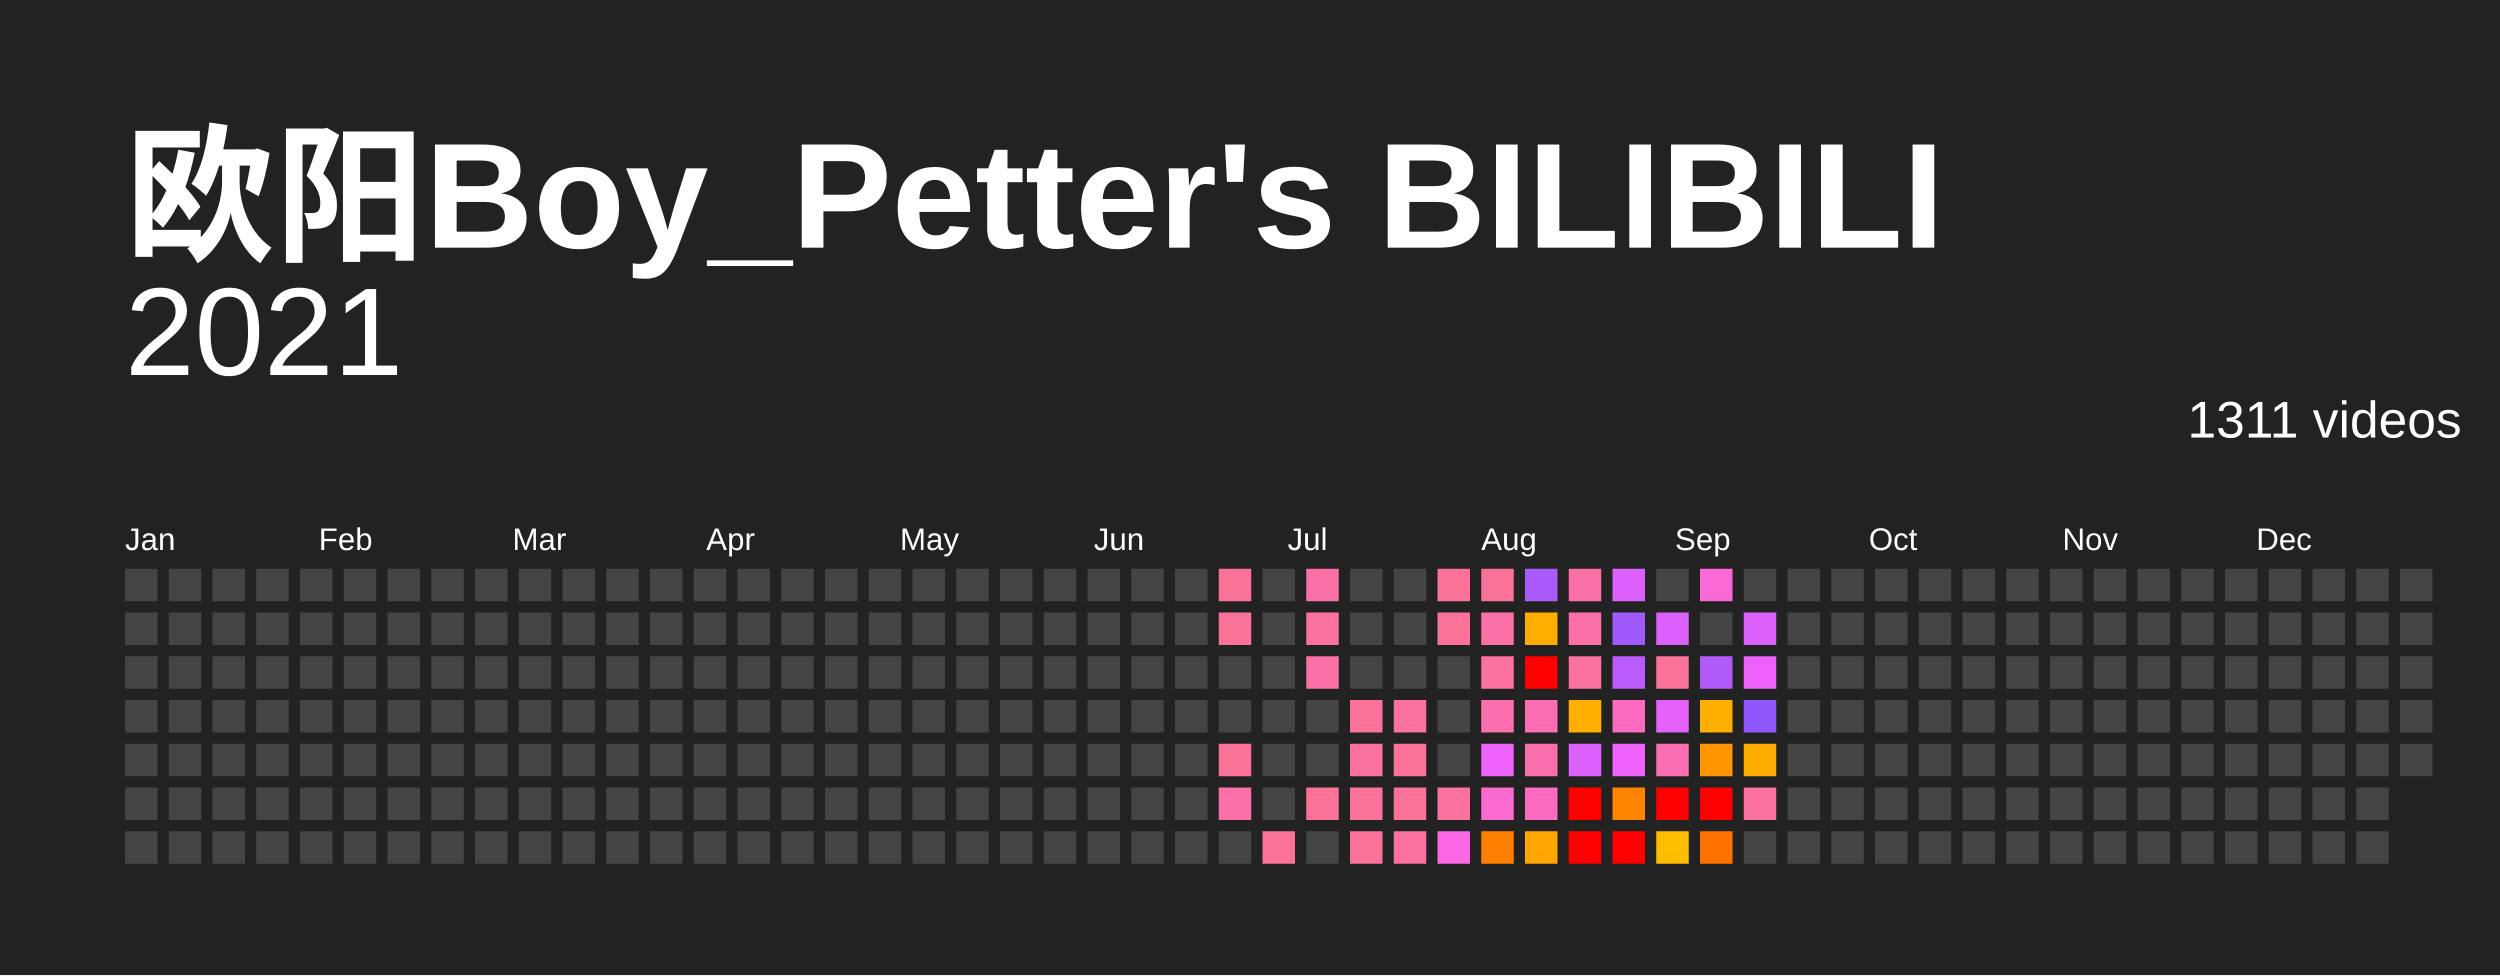
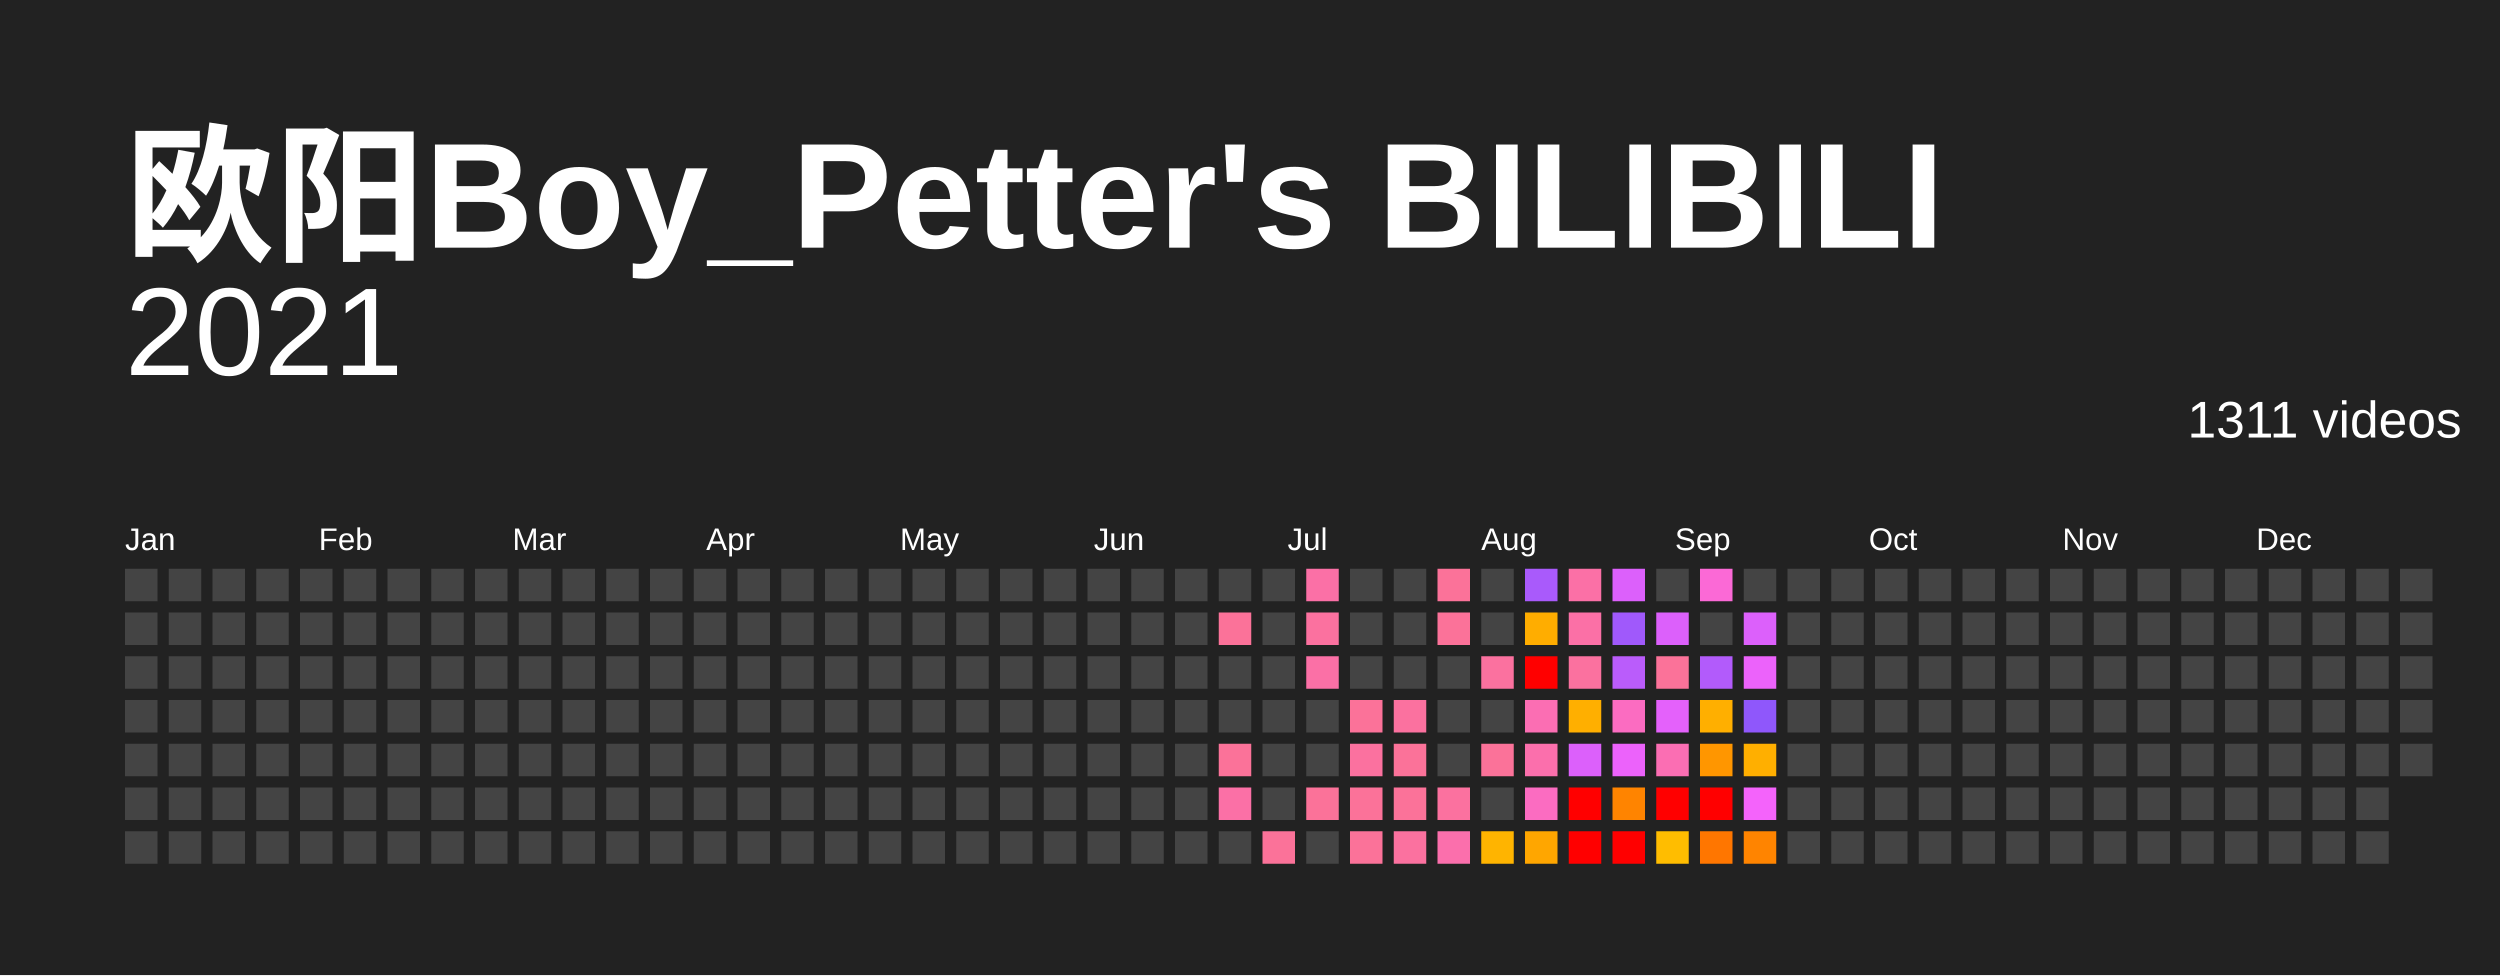
<svg xmlns="http://www.w3.org/2000/svg" baseProfile="full" height="78mm" version="1.1" viewBox="0,0,200,78" width="200mm">
  <defs />
  <rect fill="#222222" height="78" width="200" x="0" y="0" />
  <text fill="#FFFFFF" style="font-size:12px; font-family:Arial; font-weight:bold;" x="10" y="20">欧阳Boy_Petter's BILIBILI</text>
  <text alignment-baseline="hanging" fill="#FFFFFF" style="font-size:10.0px; font-family:Arial;" x="10" y="30">2021</text>
  <text alignment-baseline="hanging" fill="#FFFFFF" style="font-size:4.125px; font-family:Arial;" x="175" y="35">1311 videos</text>
  <text fill="#FFFFFF" style="font-size:2.5px; font-family:Arial" x="10.0" y="44">Jan</text>
  <text fill="#FFFFFF" style="font-size:2.5px; font-family:Arial" x="25.5" y="44">Feb</text>
  <text fill="#FFFFFF" style="font-size:2.5px; font-family:Arial" x="41.0" y="44">Mar</text>
  <text fill="#FFFFFF" style="font-size:2.5px; font-family:Arial" x="56.5" y="44">Apr</text>
  <text fill="#FFFFFF" style="font-size:2.5px; font-family:Arial" x="72.0" y="44">May</text>
  <text fill="#FFFFFF" style="font-size:2.5px; font-family:Arial" x="87.5" y="44">Jun</text>
  <text fill="#FFFFFF" style="font-size:2.5px; font-family:Arial" x="103.0" y="44">Jul</text>
  <text fill="#FFFFFF" style="font-size:2.5px; font-family:Arial" x="118.5" y="44">Aug</text>
  <text fill="#FFFFFF" style="font-size:2.5px; font-family:Arial" x="134.0" y="44">Sep</text>
  <text fill="#FFFFFF" style="font-size:2.5px; font-family:Arial" x="149.5" y="44">Oct</text>
  <text fill="#FFFFFF" style="font-size:2.5px; font-family:Arial" x="165.0" y="44">Nov</text>
  <text fill="#FFFFFF" style="font-size:2.5px; font-family:Arial" x="180.5" y="44">Dec</text>
  <rect fill="#444444" height="2.6" width="2.6" x="10.0" y="45.5" />
  <rect fill="#444444" height="2.6" width="2.6" x="10.0" y="49.0" />
  <rect fill="#444444" height="2.6" width="2.6" x="10.0" y="52.5" />
  <rect fill="#444444" height="2.6" width="2.6" x="10.0" y="56.0" />
  <rect fill="#444444" height="2.6" width="2.6" x="10.0" y="59.5" />
  <rect fill="#444444" height="2.6" width="2.6" x="10.0" y="63.0" />
  <rect fill="#444444" height="2.6" width="2.6" x="10.0" y="66.5" />
  <rect fill="#444444" height="2.6" width="2.6" x="13.5" y="45.5" />
  <rect fill="#444444" height="2.6" width="2.6" x="13.5" y="49.0" />
  <rect fill="#444444" height="2.6" width="2.6" x="13.5" y="52.5" />
  <rect fill="#444444" height="2.6" width="2.6" x="13.5" y="56.0" />
  <rect fill="#444444" height="2.6" width="2.6" x="13.5" y="59.5" />
  <rect fill="#444444" height="2.6" width="2.6" x="13.5" y="63.0" />
  <rect fill="#444444" height="2.6" width="2.6" x="13.5" y="66.5" />
  <rect fill="#444444" height="2.6" width="2.6" x="17.0" y="45.5" />
  <rect fill="#444444" height="2.6" width="2.6" x="17.0" y="49.0" />
  <rect fill="#444444" height="2.6" width="2.6" x="17.0" y="52.5" />
  <rect fill="#444444" height="2.6" width="2.6" x="17.0" y="56.0" />
  <rect fill="#444444" height="2.6" width="2.6" x="17.0" y="59.5" />
  <rect fill="#444444" height="2.6" width="2.6" x="17.0" y="63.0" />
  <rect fill="#444444" height="2.6" width="2.6" x="17.0" y="66.5" />
  <rect fill="#444444" height="2.6" width="2.6" x="20.5" y="45.5" />
  <rect fill="#444444" height="2.6" width="2.6" x="20.5" y="49.0" />
  <rect fill="#444444" height="2.6" width="2.6" x="20.5" y="52.5" />
  <rect fill="#444444" height="2.6" width="2.6" x="20.5" y="56.0" />
  <rect fill="#444444" height="2.6" width="2.6" x="20.5" y="59.5" />
  <rect fill="#444444" height="2.6" width="2.6" x="20.5" y="63.0" />
  <rect fill="#444444" height="2.6" width="2.6" x="20.5" y="66.5" />
  <rect fill="#444444" height="2.6" width="2.6" x="24.0" y="45.5" />
  <rect fill="#444444" height="2.6" width="2.6" x="24.0" y="49.0" />
  <rect fill="#444444" height="2.6" width="2.6" x="24.0" y="52.5" />
  <rect fill="#444444" height="2.6" width="2.6" x="24.0" y="56.0" />
  <rect fill="#444444" height="2.6" width="2.6" x="24.0" y="59.5" />
  <rect fill="#444444" height="2.6" width="2.6" x="24.0" y="63.0" />
  <rect fill="#444444" height="2.6" width="2.6" x="24.0" y="66.5" />
  <rect fill="#444444" height="2.6" width="2.6" x="27.5" y="45.5" />
  <rect fill="#444444" height="2.6" width="2.6" x="27.5" y="49.0" />
  <rect fill="#444444" height="2.6" width="2.6" x="27.5" y="52.5" />
  <rect fill="#444444" height="2.6" width="2.6" x="27.5" y="56.0" />
  <rect fill="#444444" height="2.6" width="2.6" x="27.5" y="59.5" />
  <rect fill="#444444" height="2.6" width="2.6" x="27.5" y="63.0" />
  <rect fill="#444444" height="2.6" width="2.6" x="27.5" y="66.5" />
  <rect fill="#444444" height="2.6" width="2.6" x="31.0" y="45.5" />
  <rect fill="#444444" height="2.6" width="2.6" x="31.0" y="49.0" />
  <rect fill="#444444" height="2.6" width="2.6" x="31.0" y="52.5" />
  <rect fill="#444444" height="2.6" width="2.6" x="31.0" y="56.0" />
  <rect fill="#444444" height="2.6" width="2.6" x="31.0" y="59.5" />
  <rect fill="#444444" height="2.6" width="2.6" x="31.0" y="63.0" />
  <rect fill="#444444" height="2.6" width="2.6" x="31.0" y="66.5" />
  <rect fill="#444444" height="2.6" width="2.6" x="34.5" y="45.5" />
  <rect fill="#444444" height="2.6" width="2.6" x="34.5" y="49.0" />
  <rect fill="#444444" height="2.6" width="2.6" x="34.5" y="52.5" />
  <rect fill="#444444" height="2.6" width="2.6" x="34.5" y="56.0" />
  <rect fill="#444444" height="2.6" width="2.6" x="34.5" y="59.5" />
  <rect fill="#444444" height="2.6" width="2.6" x="34.5" y="63.0" />
  <rect fill="#444444" height="2.6" width="2.6" x="34.5" y="66.5" />
  <rect fill="#444444" height="2.6" width="2.6" x="38.0" y="45.5" />
  <rect fill="#444444" height="2.6" width="2.6" x="38.0" y="49.0" />
  <rect fill="#444444" height="2.6" width="2.6" x="38.0" y="52.5" />
  <rect fill="#444444" height="2.6" width="2.6" x="38.0" y="56.0" />
  <rect fill="#444444" height="2.6" width="2.6" x="38.0" y="59.5" />
  <rect fill="#444444" height="2.6" width="2.6" x="38.0" y="63.0" />
  <rect fill="#444444" height="2.6" width="2.6" x="38.0" y="66.5" />
  <rect fill="#444444" height="2.6" width="2.6" x="41.5" y="45.5" />
  <rect fill="#444444" height="2.6" width="2.6" x="41.5" y="49.0" />
  <rect fill="#444444" height="2.6" width="2.6" x="41.5" y="52.5" />
  <rect fill="#444444" height="2.6" width="2.6" x="41.5" y="56.0" />
  <rect fill="#444444" height="2.6" width="2.6" x="41.5" y="59.5" />
  <rect fill="#444444" height="2.6" width="2.6" x="41.5" y="63.0" />
  <rect fill="#444444" height="2.6" width="2.6" x="41.5" y="66.5" />
  <rect fill="#444444" height="2.6" width="2.6" x="45.0" y="45.5" />
  <rect fill="#444444" height="2.6" width="2.6" x="45.0" y="49.0" />
  <rect fill="#444444" height="2.6" width="2.6" x="45.0" y="52.5" />
  <rect fill="#444444" height="2.6" width="2.6" x="45.0" y="56.0" />
  <rect fill="#444444" height="2.6" width="2.6" x="45.0" y="59.5" />
  <rect fill="#444444" height="2.6" width="2.6" x="45.0" y="63.0" />
  <rect fill="#444444" height="2.6" width="2.6" x="45.0" y="66.5" />
  <rect fill="#444444" height="2.6" width="2.6" x="48.5" y="45.5" />
  <rect fill="#444444" height="2.6" width="2.6" x="48.5" y="49.0" />
  <rect fill="#444444" height="2.6" width="2.6" x="48.5" y="52.5" />
  <rect fill="#444444" height="2.6" width="2.6" x="48.5" y="56.0" />
  <rect fill="#444444" height="2.6" width="2.6" x="48.5" y="59.5" />
  <rect fill="#444444" height="2.6" width="2.6" x="48.5" y="63.0" />
  <rect fill="#444444" height="2.6" width="2.6" x="48.5" y="66.5" />
  <rect fill="#444444" height="2.6" width="2.6" x="52.0" y="45.5" />
  <rect fill="#444444" height="2.6" width="2.6" x="52.0" y="49.0" />
  <rect fill="#444444" height="2.6" width="2.6" x="52.0" y="52.5" />
  <rect fill="#444444" height="2.6" width="2.6" x="52.0" y="56.0" />
  <rect fill="#444444" height="2.6" width="2.6" x="52.0" y="59.5" />
  <rect fill="#444444" height="2.6" width="2.6" x="52.0" y="63.0" />
  <rect fill="#444444" height="2.6" width="2.6" x="52.0" y="66.5" />
  <rect fill="#444444" height="2.6" width="2.6" x="55.5" y="45.5" />
  <rect fill="#444444" height="2.6" width="2.6" x="55.5" y="49.0" />
  <rect fill="#444444" height="2.6" width="2.6" x="55.5" y="52.5" />
  <rect fill="#444444" height="2.6" width="2.6" x="55.5" y="56.0" />
  <rect fill="#444444" height="2.6" width="2.6" x="55.5" y="59.5" />
  <rect fill="#444444" height="2.6" width="2.6" x="55.5" y="63.0" />
  <rect fill="#444444" height="2.6" width="2.6" x="55.5" y="66.5" />
  <rect fill="#444444" height="2.6" width="2.6" x="59.0" y="45.5" />
  <rect fill="#444444" height="2.6" width="2.6" x="59.0" y="49.0" />
  <rect fill="#444444" height="2.6" width="2.6" x="59.0" y="52.5" />
  <rect fill="#444444" height="2.6" width="2.6" x="59.0" y="56.0" />
  <rect fill="#444444" height="2.6" width="2.6" x="59.0" y="59.5" />
  <rect fill="#444444" height="2.6" width="2.6" x="59.0" y="63.0" />
  <rect fill="#444444" height="2.6" width="2.6" x="59.0" y="66.5" />
  <rect fill="#444444" height="2.6" width="2.6" x="62.5" y="45.5" />
  <rect fill="#444444" height="2.6" width="2.6" x="62.5" y="49.0" />
  <rect fill="#444444" height="2.6" width="2.6" x="62.5" y="52.5" />
  <rect fill="#444444" height="2.6" width="2.6" x="62.5" y="56.0" />
  <rect fill="#444444" height="2.6" width="2.6" x="62.5" y="59.5" />
  <rect fill="#444444" height="2.6" width="2.6" x="62.5" y="63.0" />
  <rect fill="#444444" height="2.6" width="2.6" x="62.5" y="66.5" />
  <rect fill="#444444" height="2.6" width="2.6" x="66.0" y="45.5" />
  <rect fill="#444444" height="2.6" width="2.6" x="66.0" y="49.0" />
  <rect fill="#444444" height="2.6" width="2.6" x="66.0" y="52.5" />
  <rect fill="#444444" height="2.6" width="2.6" x="66.0" y="56.0" />
  <rect fill="#444444" height="2.6" width="2.6" x="66.0" y="59.5" />
  <rect fill="#444444" height="2.6" width="2.6" x="66.0" y="63.0" />
  <rect fill="#444444" height="2.6" width="2.6" x="66.0" y="66.5" />
  <rect fill="#444444" height="2.6" width="2.6" x="69.5" y="45.5" />
  <rect fill="#444444" height="2.6" width="2.6" x="69.5" y="49.0" />
  <rect fill="#444444" height="2.6" width="2.6" x="69.5" y="52.5" />
  <rect fill="#444444" height="2.6" width="2.6" x="69.5" y="56.0" />
  <rect fill="#444444" height="2.6" width="2.6" x="69.5" y="59.5" />
  <rect fill="#444444" height="2.6" width="2.6" x="69.5" y="63.0" />
  <rect fill="#444444" height="2.6" width="2.6" x="69.5" y="66.5" />
  <rect fill="#444444" height="2.6" width="2.6" x="73.0" y="45.5" />
  <rect fill="#444444" height="2.6" width="2.6" x="73.0" y="49.0" />
  <rect fill="#444444" height="2.6" width="2.6" x="73.0" y="52.5" />
  <rect fill="#444444" height="2.6" width="2.6" x="73.0" y="56.0" />
  <rect fill="#444444" height="2.6" width="2.6" x="73.0" y="59.5" />
  <rect fill="#444444" height="2.6" width="2.6" x="73.0" y="63.0" />
  <rect fill="#444444" height="2.6" width="2.6" x="73.0" y="66.5" />
  <rect fill="#444444" height="2.6" width="2.6" x="76.5" y="45.5" />
  <rect fill="#444444" height="2.6" width="2.6" x="76.5" y="49.0" />
  <rect fill="#444444" height="2.6" width="2.6" x="76.5" y="52.5" />
  <rect fill="#444444" height="2.6" width="2.6" x="76.5" y="56.0" />
  <rect fill="#444444" height="2.6" width="2.6" x="76.5" y="59.5" />
  <rect fill="#444444" height="2.6" width="2.6" x="76.5" y="63.0" />
  <rect fill="#444444" height="2.6" width="2.6" x="76.5" y="66.5" />
  <rect fill="#444444" height="2.6" width="2.6" x="80.0" y="45.5" />
  <rect fill="#444444" height="2.6" width="2.6" x="80.0" y="49.0" />
  <rect fill="#444444" height="2.6" width="2.6" x="80.0" y="52.5" />
  <rect fill="#444444" height="2.6" width="2.6" x="80.0" y="56.0" />
  <rect fill="#444444" height="2.6" width="2.6" x="80.0" y="59.5" />
  <rect fill="#444444" height="2.6" width="2.6" x="80.0" y="63.0" />
  <rect fill="#444444" height="2.6" width="2.6" x="80.0" y="66.5" />
  <rect fill="#444444" height="2.6" width="2.6" x="83.5" y="45.5" />
  <rect fill="#444444" height="2.6" width="2.6" x="83.5" y="49.0" />
  <rect fill="#444444" height="2.6" width="2.6" x="83.5" y="52.5" />
  <rect fill="#444444" height="2.6" width="2.6" x="83.5" y="56.0" />
  <rect fill="#444444" height="2.6" width="2.6" x="83.5" y="59.5" />
  <rect fill="#444444" height="2.6" width="2.6" x="83.5" y="63.0" />
  <rect fill="#444444" height="2.6" width="2.6" x="83.5" y="66.5" />
  <rect fill="#444444" height="2.6" width="2.6" x="87.0" y="45.5" />
  <rect fill="#444444" height="2.6" width="2.6" x="87.0" y="49.0" />
  <rect fill="#444444" height="2.6" width="2.6" x="87.0" y="52.5" />
  <rect fill="#444444" height="2.6" width="2.6" x="87.0" y="56.0" />
  <rect fill="#444444" height="2.6" width="2.6" x="87.0" y="59.5" />
  <rect fill="#444444" height="2.6" width="2.6" x="87.0" y="63.0" />
  <rect fill="#444444" height="2.6" width="2.6" x="87.0" y="66.5" />
  <rect fill="#444444" height="2.6" width="2.6" x="90.5" y="45.5" />
  <rect fill="#444444" height="2.6" width="2.6" x="90.5" y="49.0" />
  <rect fill="#444444" height="2.6" width="2.6" x="90.5" y="52.5" />
  <rect fill="#444444" height="2.6" width="2.6" x="90.5" y="56.0" />
  <rect fill="#444444" height="2.6" width="2.6" x="90.5" y="59.5" />
  <rect fill="#444444" height="2.6" width="2.6" x="90.5" y="63.0" />
  <rect fill="#444444" height="2.6" width="2.6" x="90.5" y="66.5" />
  <rect fill="#444444" height="2.6" width="2.6" x="94.0" y="45.5" />
  <rect fill="#444444" height="2.6" width="2.6" x="94.0" y="49.0" />
  <rect fill="#444444" height="2.6" width="2.6" x="94.0" y="52.5" />
  <rect fill="#444444" height="2.6" width="2.6" x="94.0" y="56.0" />
  <rect fill="#444444" height="2.6" width="2.6" x="94.0" y="59.5" />
  <rect fill="#444444" height="2.6" width="2.6" x="94.0" y="63.0" />
  <rect fill="#444444" height="2.6" width="2.6" x="94.0" y="66.5" />
-   <rect fill="#fb7299" height="2.6" width="2.6" x="97.5" y="45.5" />
+   <rect fill="#444444" height="2.6" width="2.6" x="97.5" y="45.5" />
  <rect fill="#fb7299" height="2.6" width="2.6" x="97.5" y="49.0" />
  <rect fill="#444444" height="2.6" width="2.6" x="97.5" y="52.5" />
  <rect fill="#444444" height="2.6" width="2.6" x="97.5" y="56.0" />
  <rect fill="#fb7299" height="2.6" width="2.6" x="97.5" y="59.5" />
  <rect fill="#fb70a6" height="2.6" width="2.6" x="97.5" y="63.0" />
  <rect fill="#444444" height="2.6" width="2.6" x="97.5" y="66.5" />
  <rect fill="#444444" height="2.6" width="2.6" x="101.0" y="45.5" />
  <rect fill="#444444" height="2.6" width="2.6" x="101.0" y="49.0" />
  <rect fill="#444444" height="2.6" width="2.6" x="101.0" y="52.5" />
  <rect fill="#444444" height="2.6" width="2.6" x="101.0" y="56.0" />
  <rect fill="#444444" height="2.6" width="2.6" x="101.0" y="59.5" />
  <rect fill="#444444" height="2.6" width="2.6" x="101.0" y="63.0" />
  <rect fill="#fb7299" height="2.6" width="2.6" x="101.0" y="66.5" />
  <rect fill="#fb70a6" height="2.6" width="2.6" x="104.5" y="45.5" />
  <rect fill="#fb719f" height="2.6" width="2.6" x="104.5" y="49.0" />
  <rect fill="#fb70a6" height="2.6" width="2.6" x="104.5" y="52.5" />
  <rect fill="#444444" height="2.6" width="2.6" x="104.5" y="56.0" />
  <rect fill="#444444" height="2.6" width="2.6" x="104.5" y="59.5" />
  <rect fill="#fb7299" height="2.6" width="2.6" x="104.5" y="63.0" />
  <rect fill="#444444" height="2.6" width="2.6" x="104.5" y="66.5" />
  <rect fill="#444444" height="2.6" width="2.6" x="108.0" y="45.5" />
  <rect fill="#444444" height="2.6" width="2.6" x="108.0" y="49.0" />
  <rect fill="#444444" height="2.6" width="2.6" x="108.0" y="52.5" />
  <rect fill="#fb7299" height="2.6" width="2.6" x="108.0" y="56.0" />
  <rect fill="#fb719f" height="2.6" width="2.6" x="108.0" y="59.5" />
  <rect fill="#fb7299" height="2.6" width="2.6" x="108.0" y="63.0" />
  <rect fill="#fb7299" height="2.6" width="2.6" x="108.0" y="66.5" />
  <rect fill="#444444" height="2.6" width="2.6" x="111.5" y="45.5" />
  <rect fill="#444444" height="2.6" width="2.6" x="111.5" y="49.0" />
  <rect fill="#444444" height="2.6" width="2.6" x="111.5" y="52.5" />
  <rect fill="#fb719f" height="2.6" width="2.6" x="111.5" y="56.0" />
  <rect fill="#fb7299" height="2.6" width="2.6" x="111.5" y="59.5" />
  <rect fill="#fb7299" height="2.6" width="2.6" x="111.5" y="63.0" />
  <rect fill="#fb719f" height="2.6" width="2.6" x="111.5" y="66.5" />
  <rect fill="#fb7299" height="2.6" width="2.6" x="115.0" y="45.5" />
  <rect fill="#fb7299" height="2.6" width="2.6" x="115.0" y="49.0" />
  <rect fill="#444444" height="2.6" width="2.6" x="115.0" y="52.5" />
  <rect fill="#444444" height="2.6" width="2.6" x="115.0" y="56.0" />
  <rect fill="#444444" height="2.6" width="2.6" x="115.0" y="59.5" />
  <rect fill="#fb719f" height="2.6" width="2.6" x="115.0" y="63.0" />
-   <rect fill="#fb67e4" height="2.6" width="2.6" x="115.0" y="66.5" />
-   <rect fill="#fb7299" height="2.6" width="2.6" x="118.5" y="45.5" />
-   <rect fill="#fb70a6" height="2.6" width="2.6" x="118.5" y="49.0" />
+   <rect fill="#fb6fac" height="2.6" width="2.6" x="115.0" y="66.5" />
+   <rect fill="#444444" height="2.6" width="2.6" x="118.5" y="45.5" />
+   <rect fill="#444444" height="2.6" width="2.6" x="118.5" y="49.0" />
  <rect fill="#fb719f" height="2.6" width="2.6" x="118.5" y="52.5" />
-   <rect fill="#fb6fac" height="2.6" width="2.6" x="118.5" y="56.0" />
-   <rect fill="#ec62fb" height="2.6" width="2.6" x="118.5" y="59.5" />
-   <rect fill="#fb6acf" height="2.6" width="2.6" x="118.5" y="63.0" />
-   <rect fill="#ff7f00" height="2.6" width="2.6" x="118.5" y="66.5" />
+   <rect fill="#444444" height="2.6" width="2.6" x="118.5" y="56.0" />
+   <rect fill="#fb7299" height="2.6" width="2.6" x="118.5" y="59.5" />
+   <rect fill="#444444" height="2.6" width="2.6" x="118.5" y="63.0" />
+   <rect fill="#ffb400" height="2.6" width="2.6" x="118.5" y="66.5" />
  <rect fill="#a95afb" height="2.6" width="2.6" x="122.0" y="45.5" />
  <rect fill="#ffad00" height="2.6" width="2.6" x="122.0" y="49.0" />
  <rect fill="red" height="2.6" width="2.6" x="122.0" y="52.5" />
  <rect fill="#fb6eb3" height="2.6" width="2.6" x="122.0" y="56.0" />
  <rect fill="#fb6fac" height="2.6" width="2.6" x="122.0" y="59.5" />
  <rect fill="#fb6cc1" height="2.6" width="2.6" x="122.0" y="63.0" />
  <rect fill="#ffa600" height="2.6" width="2.6" x="122.0" y="66.5" />
  <rect fill="#fb70a6" height="2.6" width="2.6" x="125.5" y="45.5" />
  <rect fill="#fb70a6" height="2.6" width="2.6" x="125.5" y="49.0" />
  <rect fill="#fb719f" height="2.6" width="2.6" x="125.5" y="52.5" />
  <rect fill="#ffaf00" height="2.6" width="2.6" x="125.5" y="56.0" />
  <rect fill="#dc60fb" height="2.6" width="2.6" x="125.5" y="59.5" />
  <rect fill="red" height="2.6" width="2.6" x="125.5" y="63.0" />
  <rect fill="red" height="2.6" width="2.6" x="125.5" y="66.5" />
  <rect fill="#dc60fb" height="2.6" width="2.6" x="129.0" y="45.5" />
  <rect fill="#a059fb" height="2.6" width="2.6" x="129.0" y="49.0" />
  <rect fill="#ba5cfb" height="2.6" width="2.6" x="129.0" y="52.5" />
  <rect fill="#fb6cc1" height="2.6" width="2.6" x="129.0" y="56.0" />
  <rect fill="#ec62fb" height="2.6" width="2.6" x="129.0" y="59.5" />
  <rect fill="#ff8400" height="2.6" width="2.6" x="129.0" y="63.0" />
  <rect fill="red" height="2.6" width="2.6" x="129.0" y="66.5" />
  <rect fill="#444444" height="2.6" width="2.6" x="132.5" y="45.5" />
  <rect fill="#dc60fb" height="2.6" width="2.6" x="132.5" y="49.0" />
  <rect fill="#fb7299" height="2.6" width="2.6" x="132.5" y="52.5" />
  <rect fill="#e461fb" height="2.6" width="2.6" x="132.5" y="56.0" />
  <rect fill="#fb6eb3" height="2.6" width="2.6" x="132.5" y="59.5" />
  <rect fill="red" height="2.6" width="2.6" x="132.5" y="63.0" />
  <rect fill="#ffbd00" height="2.6" width="2.6" x="132.5" y="66.5" />
  <rect fill="#fb69d6" height="2.6" width="2.6" x="136.0" y="45.5" />
  <rect fill="#444444" height="2.6" width="2.6" x="136.0" y="49.0" />
  <rect fill="#b25bfb" height="2.6" width="2.6" x="136.0" y="52.5" />
  <rect fill="#ffaf00" height="2.6" width="2.6" x="136.0" y="56.0" />
  <rect fill="#ff9600" height="2.6" width="2.6" x="136.0" y="59.5" />
  <rect fill="red" height="2.6" width="2.6" x="136.0" y="63.0" />
-   <rect fill="#ff7200" height="2.6" width="2.6" x="136.0" y="66.5" />
+   <rect fill="#ff7600" height="2.6" width="2.6" x="136.0" y="66.5" />
  <rect fill="#444444" height="2.6" width="2.6" x="139.5" y="45.5" />
  <rect fill="#dc60fb" height="2.6" width="2.6" x="139.5" y="49.0" />
  <rect fill="#ec62fb" height="2.6" width="2.6" x="139.5" y="52.5" />
  <rect fill="#8f57fb" height="2.6" width="2.6" x="139.5" y="56.0" />
-   <rect fill="#ffab00" height="2.6" width="2.6" x="139.5" y="59.5" />
-   <rect fill="#fb719f" height="2.6" width="2.6" x="139.5" y="63.0" />
-   <rect fill="#444444" height="2.6" width="2.6" x="139.5" y="66.5" />
+   <rect fill="#ffaf00" height="2.6" width="2.6" x="139.5" y="59.5" />
+   <rect fill="#f463fb" height="2.6" width="2.6" x="139.5" y="63.0" />
+   <rect fill="#ff8400" height="2.6" width="2.6" x="139.5" y="66.5" />
  <rect fill="#444444" height="2.6" width="2.6" x="143.0" y="45.5" />
  <rect fill="#444444" height="2.6" width="2.6" x="143.0" y="49.0" />
  <rect fill="#444444" height="2.6" width="2.6" x="143.0" y="52.5" />
  <rect fill="#444444" height="2.6" width="2.6" x="143.0" y="56.0" />
  <rect fill="#444444" height="2.6" width="2.6" x="143.0" y="59.5" />
  <rect fill="#444444" height="2.6" width="2.6" x="143.0" y="63.0" />
  <rect fill="#444444" height="2.6" width="2.6" x="143.0" y="66.5" />
  <rect fill="#444444" height="2.6" width="2.6" x="146.5" y="45.5" />
  <rect fill="#444444" height="2.6" width="2.6" x="146.5" y="49.0" />
  <rect fill="#444444" height="2.6" width="2.6" x="146.5" y="52.5" />
  <rect fill="#444444" height="2.6" width="2.6" x="146.5" y="56.0" />
  <rect fill="#444444" height="2.6" width="2.6" x="146.5" y="59.5" />
  <rect fill="#444444" height="2.6" width="2.6" x="146.5" y="63.0" />
  <rect fill="#444444" height="2.6" width="2.6" x="146.5" y="66.5" />
  <rect fill="#444444" height="2.6" width="2.6" x="150.0" y="45.5" />
  <rect fill="#444444" height="2.6" width="2.6" x="150.0" y="49.0" />
  <rect fill="#444444" height="2.6" width="2.6" x="150.0" y="52.5" />
  <rect fill="#444444" height="2.6" width="2.6" x="150.0" y="56.0" />
  <rect fill="#444444" height="2.6" width="2.6" x="150.0" y="59.5" />
  <rect fill="#444444" height="2.6" width="2.6" x="150.0" y="63.0" />
  <rect fill="#444444" height="2.6" width="2.6" x="150.0" y="66.5" />
  <rect fill="#444444" height="2.6" width="2.6" x="153.5" y="45.5" />
  <rect fill="#444444" height="2.6" width="2.6" x="153.5" y="49.0" />
  <rect fill="#444444" height="2.6" width="2.6" x="153.5" y="52.5" />
  <rect fill="#444444" height="2.6" width="2.6" x="153.5" y="56.0" />
  <rect fill="#444444" height="2.6" width="2.6" x="153.5" y="59.5" />
  <rect fill="#444444" height="2.6" width="2.6" x="153.5" y="63.0" />
  <rect fill="#444444" height="2.6" width="2.6" x="153.5" y="66.5" />
  <rect fill="#444444" height="2.6" width="2.6" x="157.0" y="45.5" />
  <rect fill="#444444" height="2.6" width="2.6" x="157.0" y="49.0" />
  <rect fill="#444444" height="2.6" width="2.6" x="157.0" y="52.5" />
  <rect fill="#444444" height="2.6" width="2.6" x="157.0" y="56.0" />
  <rect fill="#444444" height="2.6" width="2.6" x="157.0" y="59.5" />
  <rect fill="#444444" height="2.6" width="2.6" x="157.0" y="63.0" />
  <rect fill="#444444" height="2.6" width="2.6" x="157.0" y="66.5" />
  <rect fill="#444444" height="2.6" width="2.6" x="160.5" y="45.5" />
  <rect fill="#444444" height="2.6" width="2.6" x="160.5" y="49.0" />
  <rect fill="#444444" height="2.6" width="2.6" x="160.5" y="52.5" />
  <rect fill="#444444" height="2.6" width="2.6" x="160.5" y="56.0" />
  <rect fill="#444444" height="2.6" width="2.6" x="160.5" y="59.5" />
  <rect fill="#444444" height="2.6" width="2.6" x="160.5" y="63.0" />
  <rect fill="#444444" height="2.6" width="2.6" x="160.5" y="66.5" />
  <rect fill="#444444" height="2.6" width="2.6" x="164.0" y="45.5" />
  <rect fill="#444444" height="2.6" width="2.6" x="164.0" y="49.0" />
  <rect fill="#444444" height="2.6" width="2.6" x="164.0" y="52.5" />
  <rect fill="#444444" height="2.6" width="2.6" x="164.0" y="56.0" />
  <rect fill="#444444" height="2.6" width="2.6" x="164.0" y="59.5" />
  <rect fill="#444444" height="2.6" width="2.6" x="164.0" y="63.0" />
  <rect fill="#444444" height="2.6" width="2.6" x="164.0" y="66.5" />
  <rect fill="#444444" height="2.6" width="2.6" x="167.5" y="45.5" />
  <rect fill="#444444" height="2.6" width="2.6" x="167.5" y="49.0" />
  <rect fill="#444444" height="2.6" width="2.6" x="167.5" y="52.5" />
  <rect fill="#444444" height="2.6" width="2.6" x="167.5" y="56.0" />
  <rect fill="#444444" height="2.6" width="2.6" x="167.5" y="59.5" />
  <rect fill="#444444" height="2.6" width="2.6" x="167.5" y="63.0" />
  <rect fill="#444444" height="2.6" width="2.6" x="167.5" y="66.5" />
  <rect fill="#444444" height="2.6" width="2.6" x="171.0" y="45.5" />
  <rect fill="#444444" height="2.6" width="2.6" x="171.0" y="49.0" />
  <rect fill="#444444" height="2.6" width="2.6" x="171.0" y="52.5" />
  <rect fill="#444444" height="2.6" width="2.6" x="171.0" y="56.0" />
  <rect fill="#444444" height="2.6" width="2.6" x="171.0" y="59.5" />
  <rect fill="#444444" height="2.6" width="2.6" x="171.0" y="63.0" />
  <rect fill="#444444" height="2.6" width="2.6" x="171.0" y="66.5" />
  <rect fill="#444444" height="2.6" width="2.6" x="174.5" y="45.5" />
  <rect fill="#444444" height="2.6" width="2.6" x="174.5" y="49.0" />
  <rect fill="#444444" height="2.6" width="2.6" x="174.5" y="52.5" />
  <rect fill="#444444" height="2.6" width="2.6" x="174.5" y="56.0" />
  <rect fill="#444444" height="2.6" width="2.6" x="174.5" y="59.5" />
  <rect fill="#444444" height="2.6" width="2.6" x="174.5" y="63.0" />
  <rect fill="#444444" height="2.6" width="2.6" x="174.5" y="66.5" />
  <rect fill="#444444" height="2.6" width="2.6" x="178.0" y="45.5" />
  <rect fill="#444444" height="2.6" width="2.6" x="178.0" y="49.0" />
  <rect fill="#444444" height="2.6" width="2.6" x="178.0" y="52.5" />
  <rect fill="#444444" height="2.6" width="2.6" x="178.0" y="56.0" />
  <rect fill="#444444" height="2.6" width="2.6" x="178.0" y="59.5" />
  <rect fill="#444444" height="2.6" width="2.6" x="178.0" y="63.0" />
  <rect fill="#444444" height="2.6" width="2.6" x="178.0" y="66.5" />
  <rect fill="#444444" height="2.6" width="2.6" x="181.5" y="45.5" />
  <rect fill="#444444" height="2.6" width="2.6" x="181.5" y="49.0" />
  <rect fill="#444444" height="2.6" width="2.6" x="181.5" y="52.5" />
  <rect fill="#444444" height="2.6" width="2.6" x="181.5" y="56.0" />
  <rect fill="#444444" height="2.6" width="2.6" x="181.5" y="59.5" />
  <rect fill="#444444" height="2.6" width="2.6" x="181.5" y="63.0" />
  <rect fill="#444444" height="2.6" width="2.6" x="181.5" y="66.5" />
  <rect fill="#444444" height="2.6" width="2.6" x="185.0" y="45.5" />
  <rect fill="#444444" height="2.6" width="2.6" x="185.0" y="49.0" />
  <rect fill="#444444" height="2.6" width="2.6" x="185.0" y="52.5" />
  <rect fill="#444444" height="2.6" width="2.6" x="185.0" y="56.0" />
  <rect fill="#444444" height="2.6" width="2.6" x="185.0" y="59.5" />
  <rect fill="#444444" height="2.6" width="2.6" x="185.0" y="63.0" />
  <rect fill="#444444" height="2.6" width="2.6" x="185.0" y="66.5" />
  <rect fill="#444444" height="2.6" width="2.6" x="188.5" y="45.5" />
  <rect fill="#444444" height="2.6" width="2.6" x="188.5" y="49.0" />
  <rect fill="#444444" height="2.6" width="2.6" x="188.5" y="52.5" />
  <rect fill="#444444" height="2.6" width="2.6" x="188.5" y="56.0" />
  <rect fill="#444444" height="2.6" width="2.6" x="188.5" y="59.5" />
  <rect fill="#444444" height="2.6" width="2.6" x="188.5" y="63.0" />
  <rect fill="#444444" height="2.6" width="2.6" x="188.5" y="66.5" />
  <rect fill="#444444" height="2.6" width="2.6" x="192.0" y="45.5" />
  <rect fill="#444444" height="2.6" width="2.6" x="192.0" y="49.0" />
  <rect fill="#444444" height="2.6" width="2.6" x="192.0" y="52.5" />
  <rect fill="#444444" height="2.6" width="2.6" x="192.0" y="56.0" />
  <rect fill="#444444" height="2.6" width="2.6" x="192.0" y="59.5" />
</svg>
